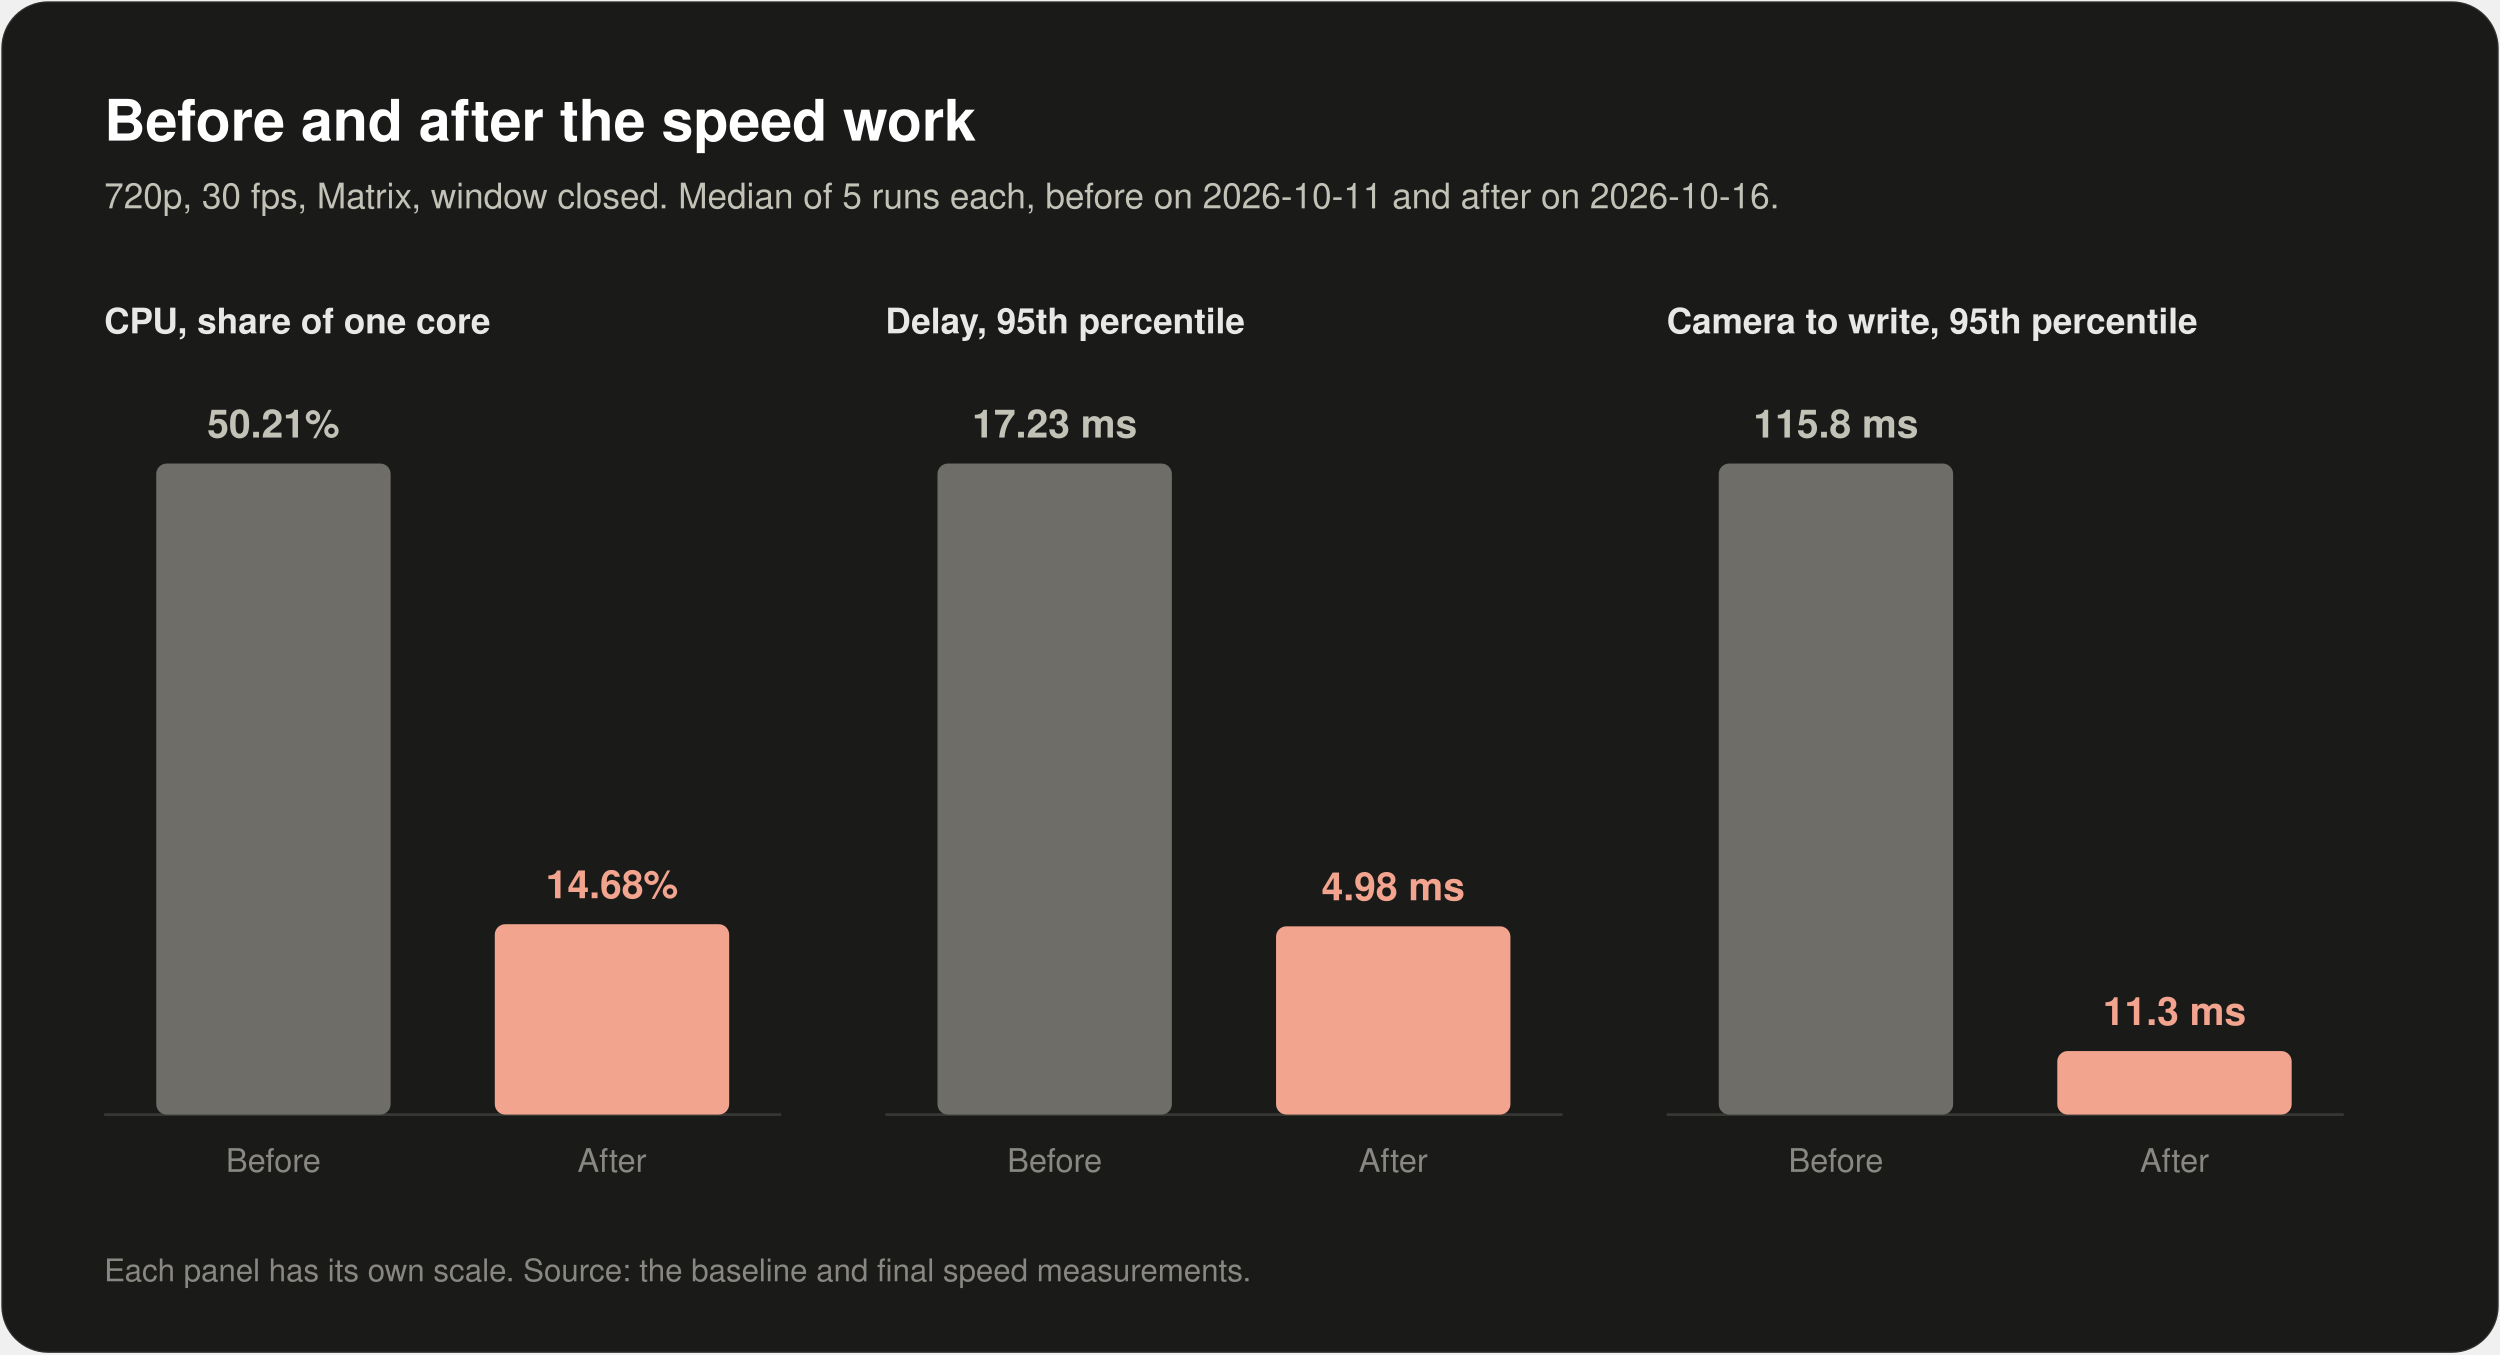
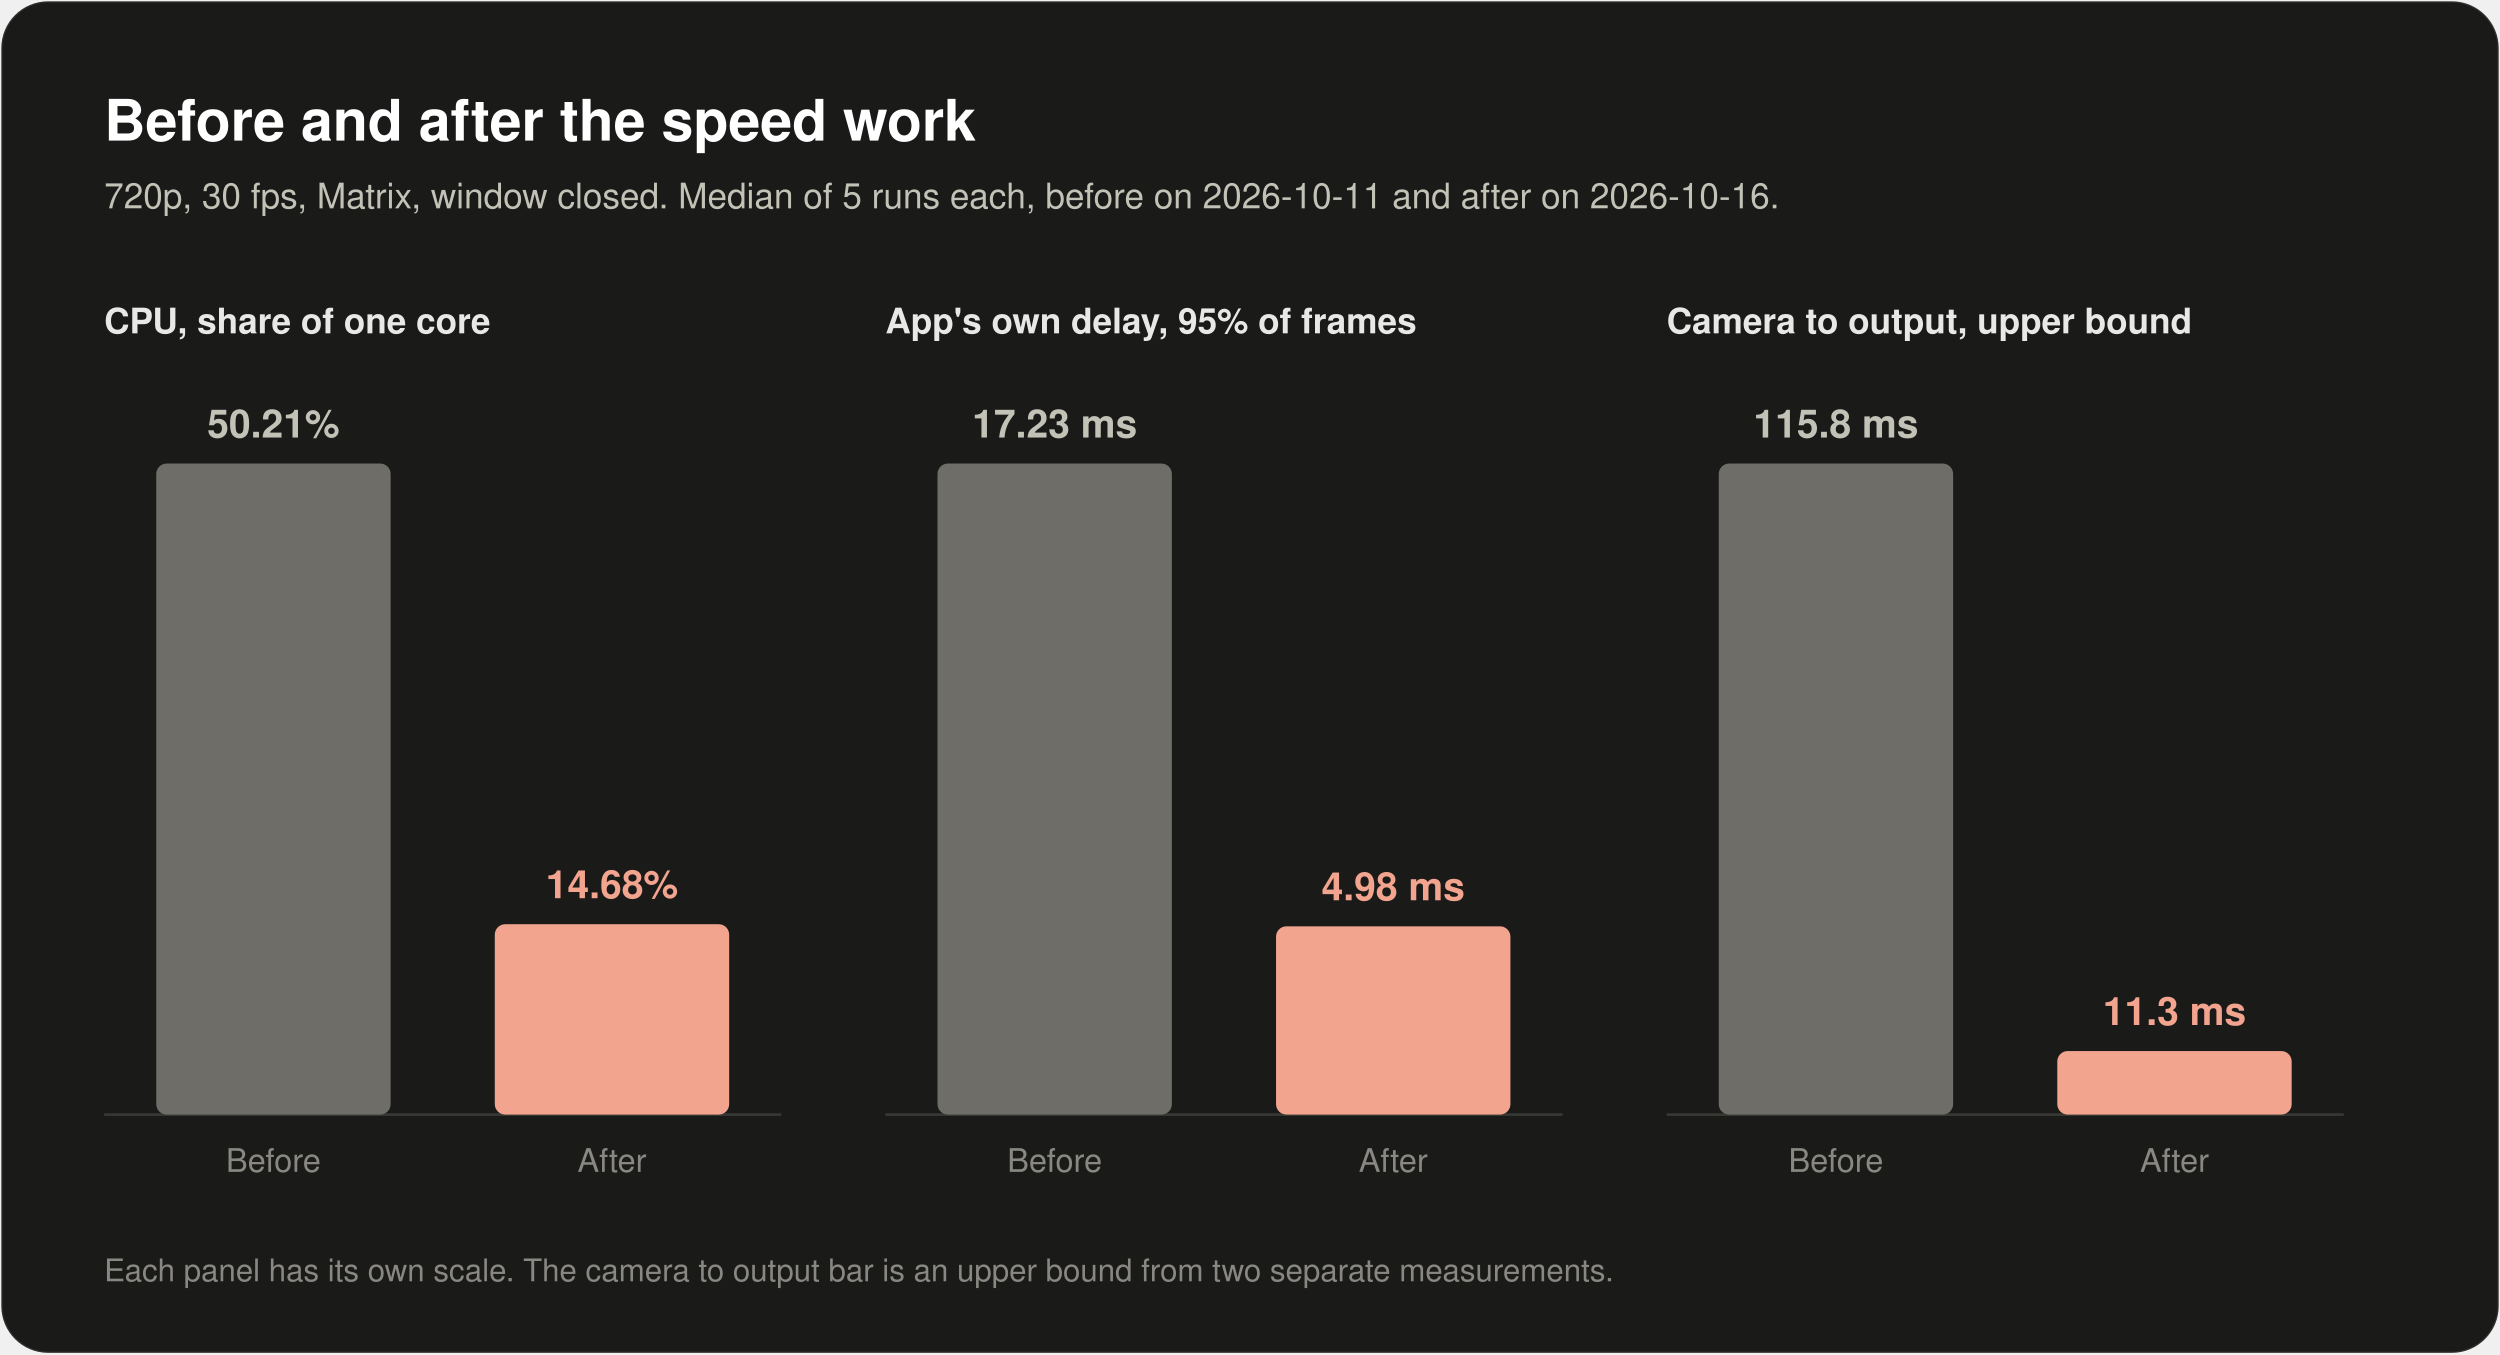
<svg xmlns="http://www.w3.org/2000/svg" viewBox="0 0 960 520" width="960" height="520" font-family="-apple-system, BlinkMacSystemFont, 'SF Pro Text', system-ui, 'Segoe UI', Helvetica, Arial, sans-serif" role="img" aria-labelledby="t d">
  <rect x="0.5" y="0.5" width="959" height="519" rx="18" fill="#1a1a19" stroke="rgba(255,255,255,0.10)" />
  <text x="40" y="54" font-size="22" font-weight="600" fill="#ffffff">Before and after the speed work</text>
  <text x="40" y="80" font-size="13.5" fill="#c3c2b7">720p, 30 fps, Matrix, window closed. Median of 5 runs each, before on 2026-10-11 and after on 2026-10-16.</text>
  <text x="40" y="128" font-size="13.5" font-weight="600" fill="#e8e8e6">CPU, share of one core</text>
  <line x1="40" y1="428" x2="300" y2="428" stroke="#383835" stroke-width="1" />
  <rect x="60" y="178.0" width="90" height="250.0" rx="4" fill="#6e6d68" />
  <text x="105" y="168.0" font-size="15" font-weight="600" fill="#c3c2b7" text-anchor="middle" style="font-variant-numeric: tabular-nums">50.21%</text>
  <text x="105" y="450" font-size="12.5" fill="#898781" text-anchor="middle">Before</text>
  <rect x="190" y="354.9" width="90" height="73.1" rx="4" fill="#f2a48f" />
  <text x="235" y="344.9" font-size="15" font-weight="600" fill="#f2a48f" text-anchor="middle" style="font-variant-numeric: tabular-nums">14.68%</text>
  <text x="235" y="450" font-size="12.5" fill="#898781" text-anchor="middle">After</text>
-   <text x="340" y="128" font-size="13.5" font-weight="600" fill="#e8e8e6">Delay, 95th percentile</text>
+   <text x="340" y="128" font-size="13.5" font-weight="600" fill="#e8e8e6">App's own delay, 95% of frames</text>
  <line x1="340" y1="428" x2="600" y2="428" stroke="#383835" stroke-width="1" />
  <rect x="360" y="178.0" width="90" height="250.0" rx="4" fill="#6e6d68" />
  <text x="405" y="168.0" font-size="15" font-weight="600" fill="#c3c2b7" text-anchor="middle" style="font-variant-numeric: tabular-nums">17.23 ms</text>
  <text x="405" y="450" font-size="12.5" fill="#898781" text-anchor="middle">Before</text>
  <rect x="490" y="355.7" width="90" height="72.3" rx="4" fill="#f2a48f" />
  <text x="535" y="345.7" font-size="15" font-weight="600" fill="#f2a48f" text-anchor="middle" style="font-variant-numeric: tabular-nums">4.98 ms</text>
  <text x="535" y="450" font-size="12.5" fill="#898781" text-anchor="middle">After</text>
-   <text x="640" y="128" font-size="13.5" font-weight="600" fill="#e8e8e6">Camera to write, 95th percentile</text>
+   <text x="640" y="128" font-size="13.5" font-weight="600" fill="#e8e8e6">Camera to output, upper bound</text>
  <line x1="640" y1="428" x2="900" y2="428" stroke="#383835" stroke-width="1" />
  <rect x="660" y="178.0" width="90" height="250.0" rx="4" fill="#6e6d68" />
  <text x="705" y="168.0" font-size="15" font-weight="600" fill="#c3c2b7" text-anchor="middle" style="font-variant-numeric: tabular-nums">115.8 ms</text>
  <text x="705" y="450" font-size="12.5" fill="#898781" text-anchor="middle">Before</text>
  <rect x="790" y="403.6" width="90" height="24.4" rx="4" fill="#f2a48f" />
  <text x="835" y="393.6" font-size="15" font-weight="600" fill="#f2a48f" text-anchor="middle" style="font-variant-numeric: tabular-nums">11.3 ms</text>
  <text x="835" y="450" font-size="12.5" fill="#898781" text-anchor="middle">After</text>
-   <text x="40" y="492" font-size="12" fill="#898781">Each panel has its own scale. Source: the baseline and final speed measurements.</text>
+   <text x="40" y="492" font-size="12" fill="#898781">Each panel has its own scale. The camera to output bar is an upper bound from two separate measurements.</text>
</svg>
